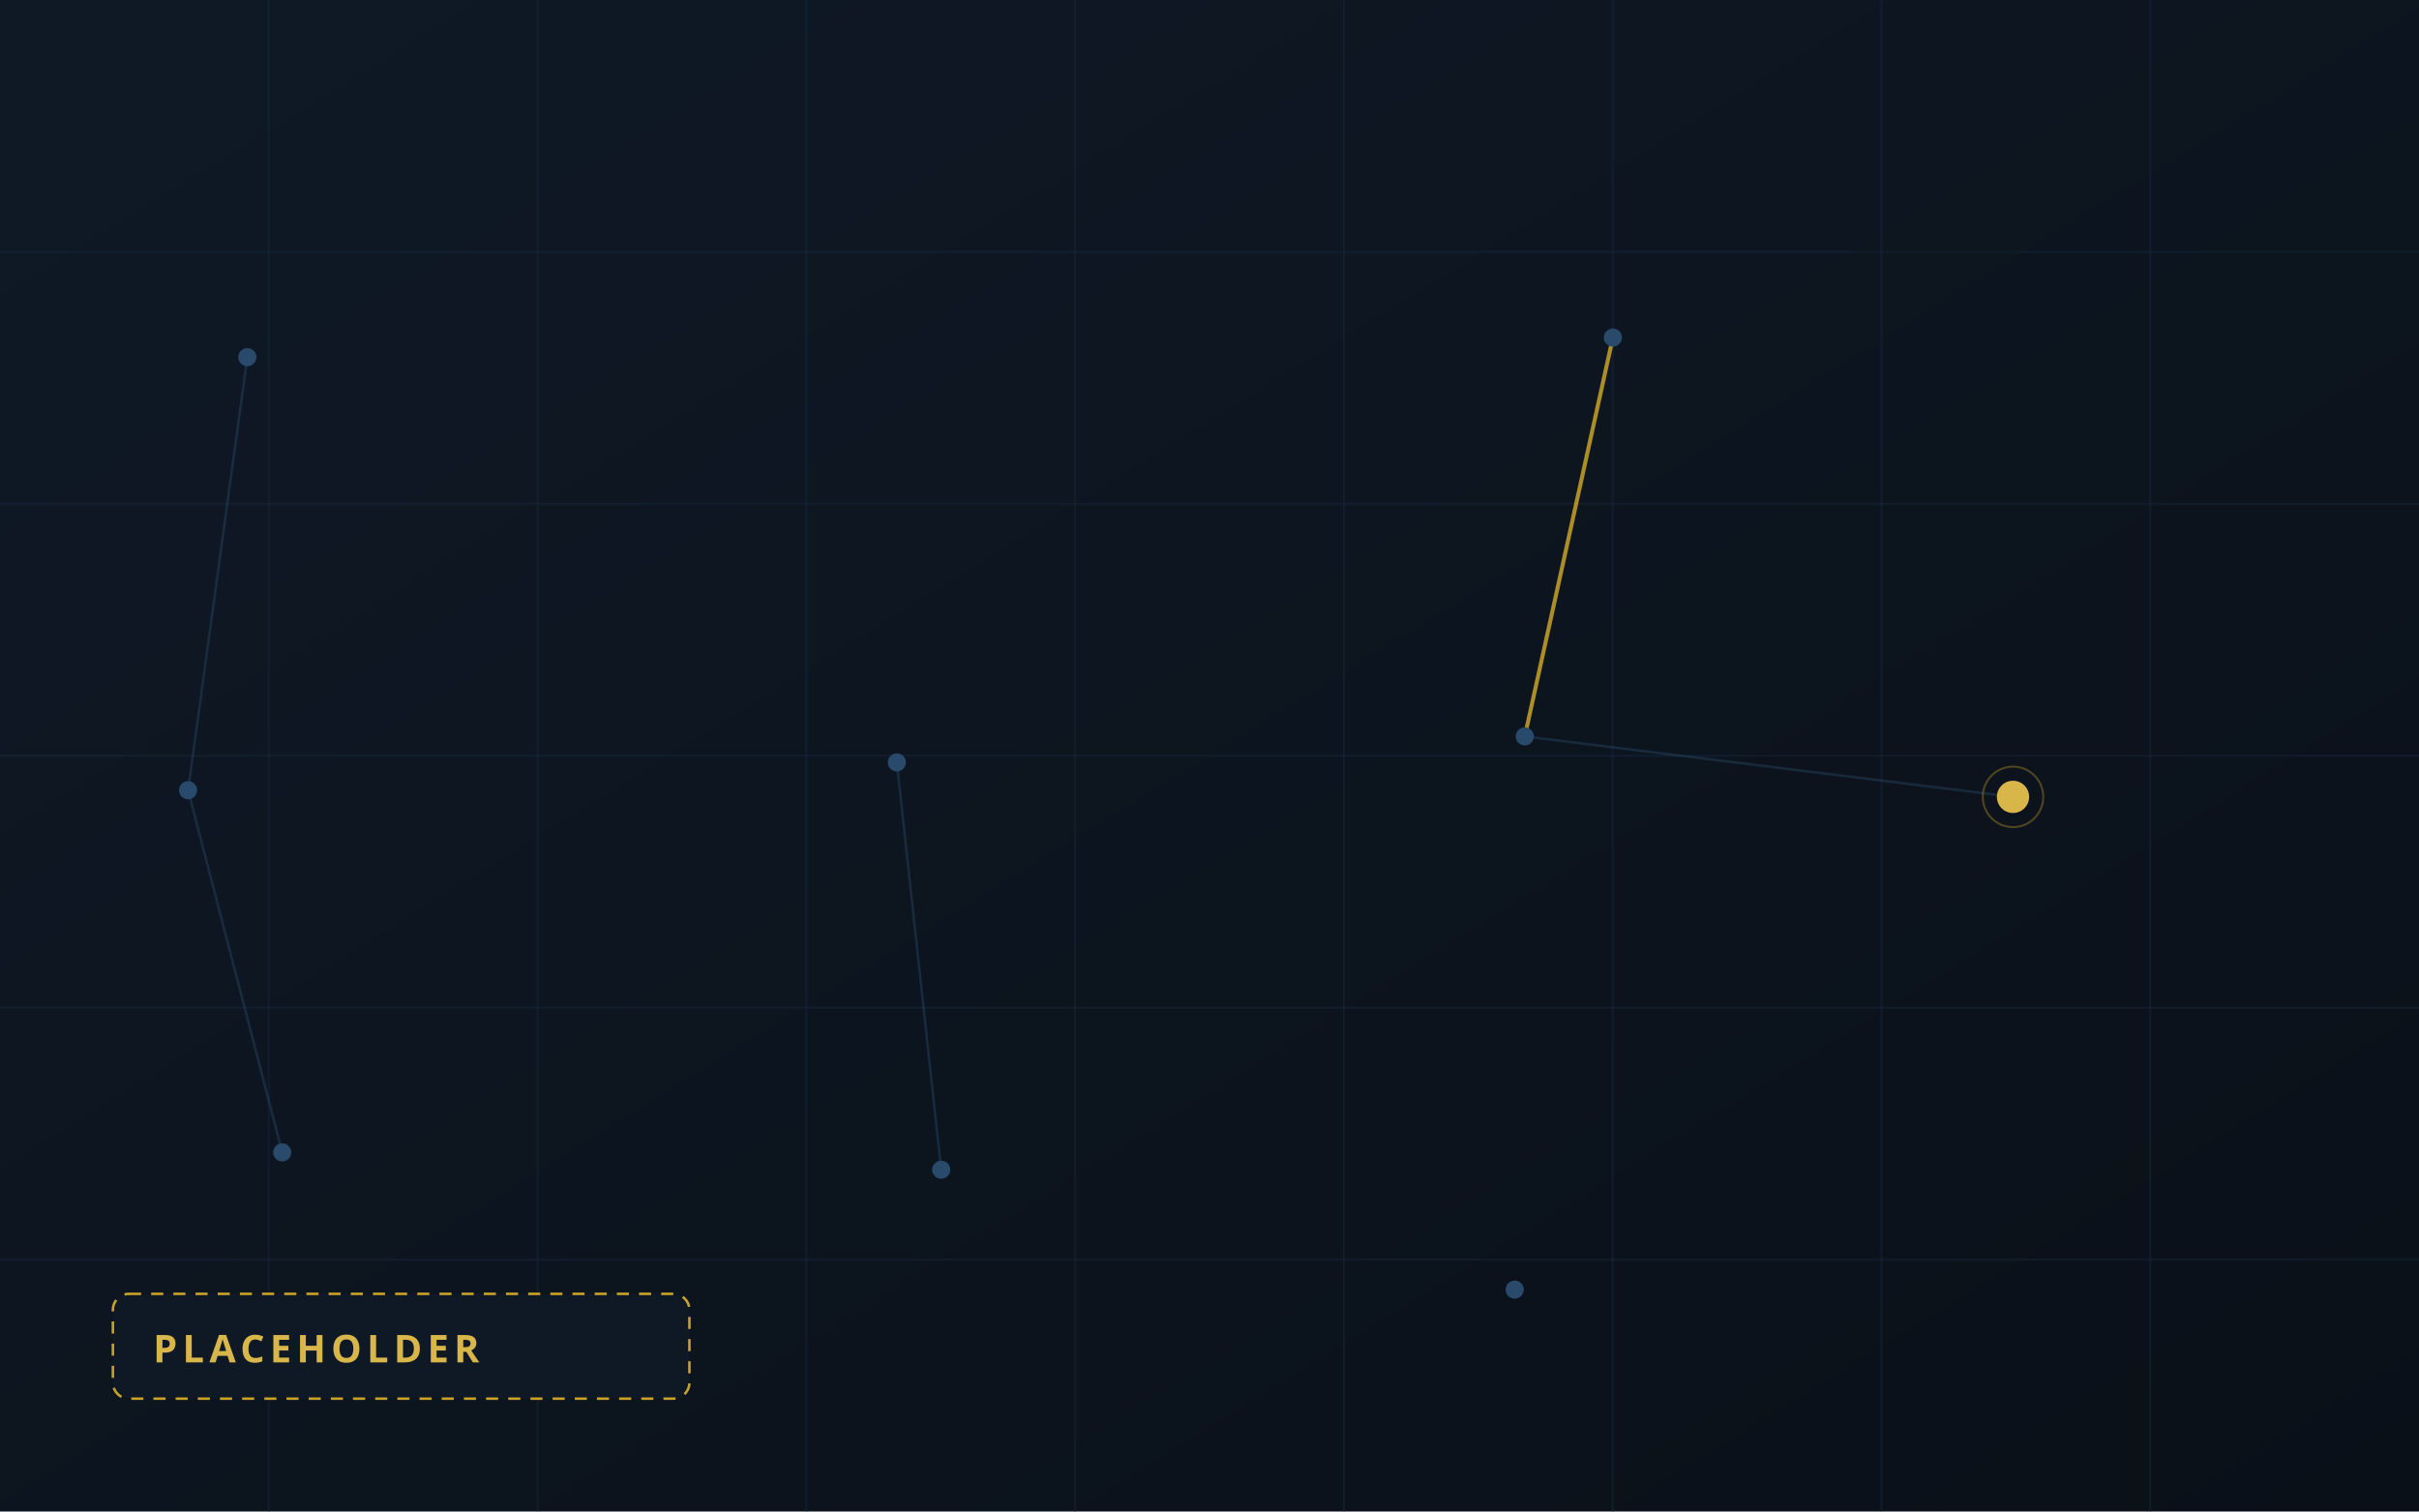
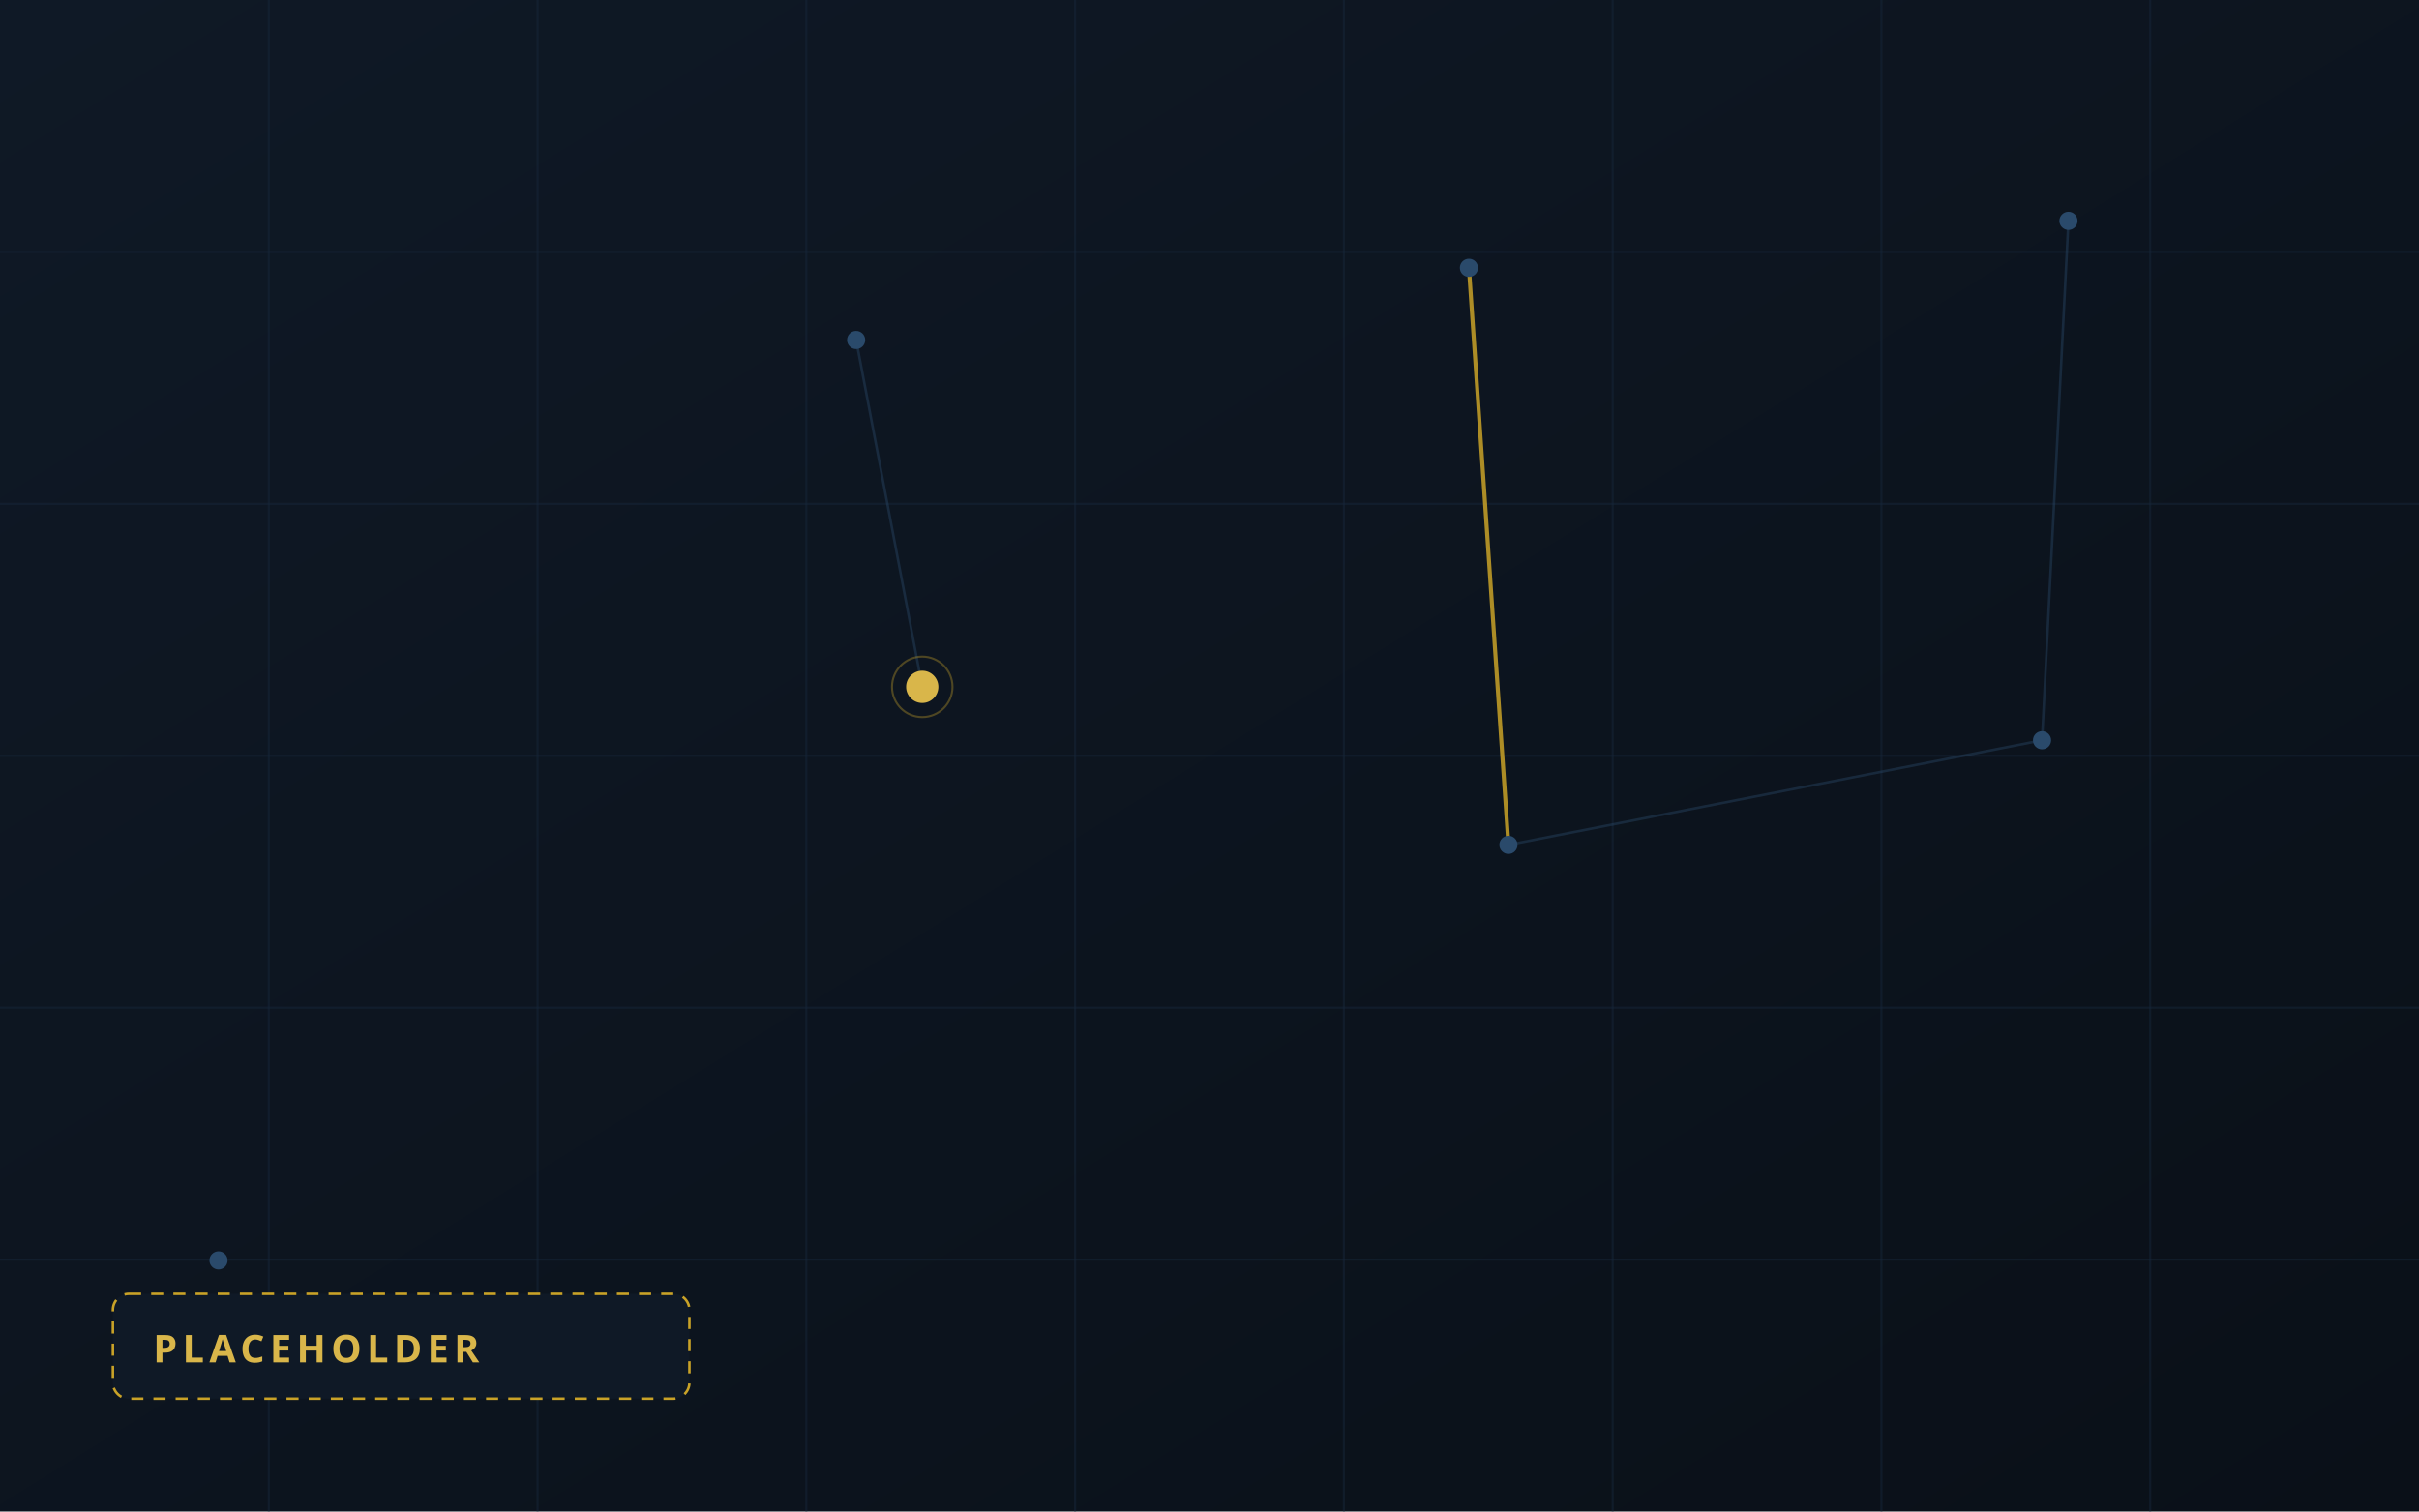
- <svg xmlns="http://www.w3.org/2000/svg" width="1200" height="750" viewBox="0 0 1200 750" role="img" aria-label="Placeholder cover art for Software Maintenance Engagement">
+ <svg xmlns="http://www.w3.org/2000/svg" width="1200" height="750" viewBox="0 0 1200 750" role="img" aria-label="Placeholder cover art for Shared Printing and Storage Set Up">
  <defs>
-     <linearGradient id="bg-8onbni" x1="0" y1="0" x2="1" y2="1">
+     <linearGradient id="bg-1irwcov" x1="0" y1="0" x2="1" y2="1">
      <stop offset="0%" stop-color="#0f1926" />
      <stop offset="100%" stop-color="#0a1018" />
    </linearGradient>
  </defs>
-   <rect width="1200" height="750" fill="url(#bg-8onbni)" />
+   <rect width="1200" height="750" fill="url(#bg-1irwcov)" />
  <g>
    <line x1="133.333" y1="0" x2="133.333" y2="750" stroke="#16263a" stroke-width="1" opacity="0.5" />
    <line x1="266.667" y1="0" x2="266.667" y2="750" stroke="#16263a" stroke-width="1" opacity="0.5" />
    <line x1="400" y1="0" x2="400" y2="750" stroke="#16263a" stroke-width="1" opacity="0.5" />
    <line x1="533.333" y1="0" x2="533.333" y2="750" stroke="#16263a" stroke-width="1" opacity="0.5" />
    <line x1="666.667" y1="0" x2="666.667" y2="750" stroke="#16263a" stroke-width="1" opacity="0.5" />
    <line x1="800" y1="0" x2="800" y2="750" stroke="#16263a" stroke-width="1" opacity="0.5" />
    <line x1="933.333" y1="0" x2="933.333" y2="750" stroke="#16263a" stroke-width="1" opacity="0.5" />
    <line x1="1066.667" y1="0" x2="1066.667" y2="750" stroke="#16263a" stroke-width="1" opacity="0.5" />
    <line x1="0" y1="125" x2="1200" y2="125" stroke="#16263a" stroke-width="1" opacity="0.5" />
    <line x1="0" y1="250" x2="1200" y2="250" stroke="#16263a" stroke-width="1" opacity="0.5" />
    <line x1="0" y1="375" x2="1200" y2="375" stroke="#16263a" stroke-width="1" opacity="0.5" />
    <line x1="0" y1="500" x2="1200" y2="500" stroke="#16263a" stroke-width="1" opacity="0.5" />
    <line x1="0" y1="625" x2="1200" y2="625" stroke="#16263a" stroke-width="1" opacity="0.5" />
  </g>
  <g>
-     <line x1="93.3" y1="392.1" x2="140.0" y2="571.8" stroke="#2a4a6b" stroke-width="1.25" opacity="0.4" />
-     <line x1="800.1" y1="167.5" x2="756.4" y2="365.4" stroke="#c9a227" stroke-width="2" opacity="0.85" />
-     <line x1="444.9" y1="378.3" x2="466.9" y2="580.4" stroke="#2a4a6b" stroke-width="1.25" opacity="0.4" />
-     <line x1="122.7" y1="177.2" x2="93.3" y2="392.1" stroke="#2a4a6b" stroke-width="1.25" opacity="0.4" />
-     <line x1="756.4" y1="365.4" x2="998.6" y2="395.4" stroke="#2a4a6b" stroke-width="1.25" opacity="0.4" />
+     <line x1="424.7" y1="168.7" x2="457.5" y2="340.8" stroke="#2a4a6b" stroke-width="1.25" opacity="0.4" />
+     <line x1="1026.1" y1="109.6" x2="1013.0" y2="367.3" stroke="#2a4a6b" stroke-width="1.25" opacity="0.4" />
+     <line x1="748.3" y1="419.2" x2="1013.0" y2="367.3" stroke="#2a4a6b" stroke-width="1.25" opacity="0.4" />
+     <line x1="728.7" y1="132.9" x2="748.3" y2="419.2" stroke="#c9a227" stroke-width="2" opacity="0.85" />
  </g>
  <g>
-     <circle cx="122.7" cy="177.2" r="4.5" fill="#2a4a6b" />
-     <circle cx="800.1" cy="167.5" r="4.5" fill="#2a4a6b" />
-     <circle cx="93.3" cy="392.1" r="4.5" fill="#2a4a6b" />
-     <circle cx="444.9" cy="378.3" r="4.5" fill="#2a4a6b" />
-     <circle cx="756.4" cy="365.4" r="4.5" fill="#2a4a6b" />
-     <circle cx="998.6" cy="395.4" r="15" fill="none" stroke="#c9a227" stroke-width="1" opacity="0.35" />
-     <circle cx="998.6" cy="395.4" r="8" fill="#d9b64a" />
-     <circle cx="140.0" cy="571.8" r="4.5" fill="#2a4a6b" />
-     <circle cx="466.9" cy="580.4" r="4.5" fill="#2a4a6b" />
-     <circle cx="751.4" cy="639.9" r="4.5" fill="#2a4a6b" />
+     <circle cx="424.7" cy="168.7" r="4.5" fill="#2a4a6b" />
+     <circle cx="728.7" cy="132.9" r="4.5" fill="#2a4a6b" />
+     <circle cx="1026.1" cy="109.6" r="4.5" fill="#2a4a6b" />
+     <circle cx="457.5" cy="340.8" r="15" fill="none" stroke="#c9a227" stroke-width="1" opacity="0.35" />
+     <circle cx="457.5" cy="340.8" r="8" fill="#d9b64a" />
+     <circle cx="748.3" cy="419.2" r="4.5" fill="#2a4a6b" />
+     <circle cx="1013.0" cy="367.3" r="4.5" fill="#2a4a6b" />
+     <circle cx="108.4" cy="625.4" r="4.5" fill="#2a4a6b" />
  </g>
  <g>
    <rect x="56" y="642" width="286" height="52" rx="8" fill="#0f1926" stroke="#c9a227" stroke-width="1.25" stroke-dasharray="6 5" />
    <text x="76" y="676" font-family="ui-sans-serif, system-ui, sans-serif" font-size="19" font-weight="700" letter-spacing="2.6" fill="#d9b64a">PLACEHOLDER</text>
  </g>
</svg>
